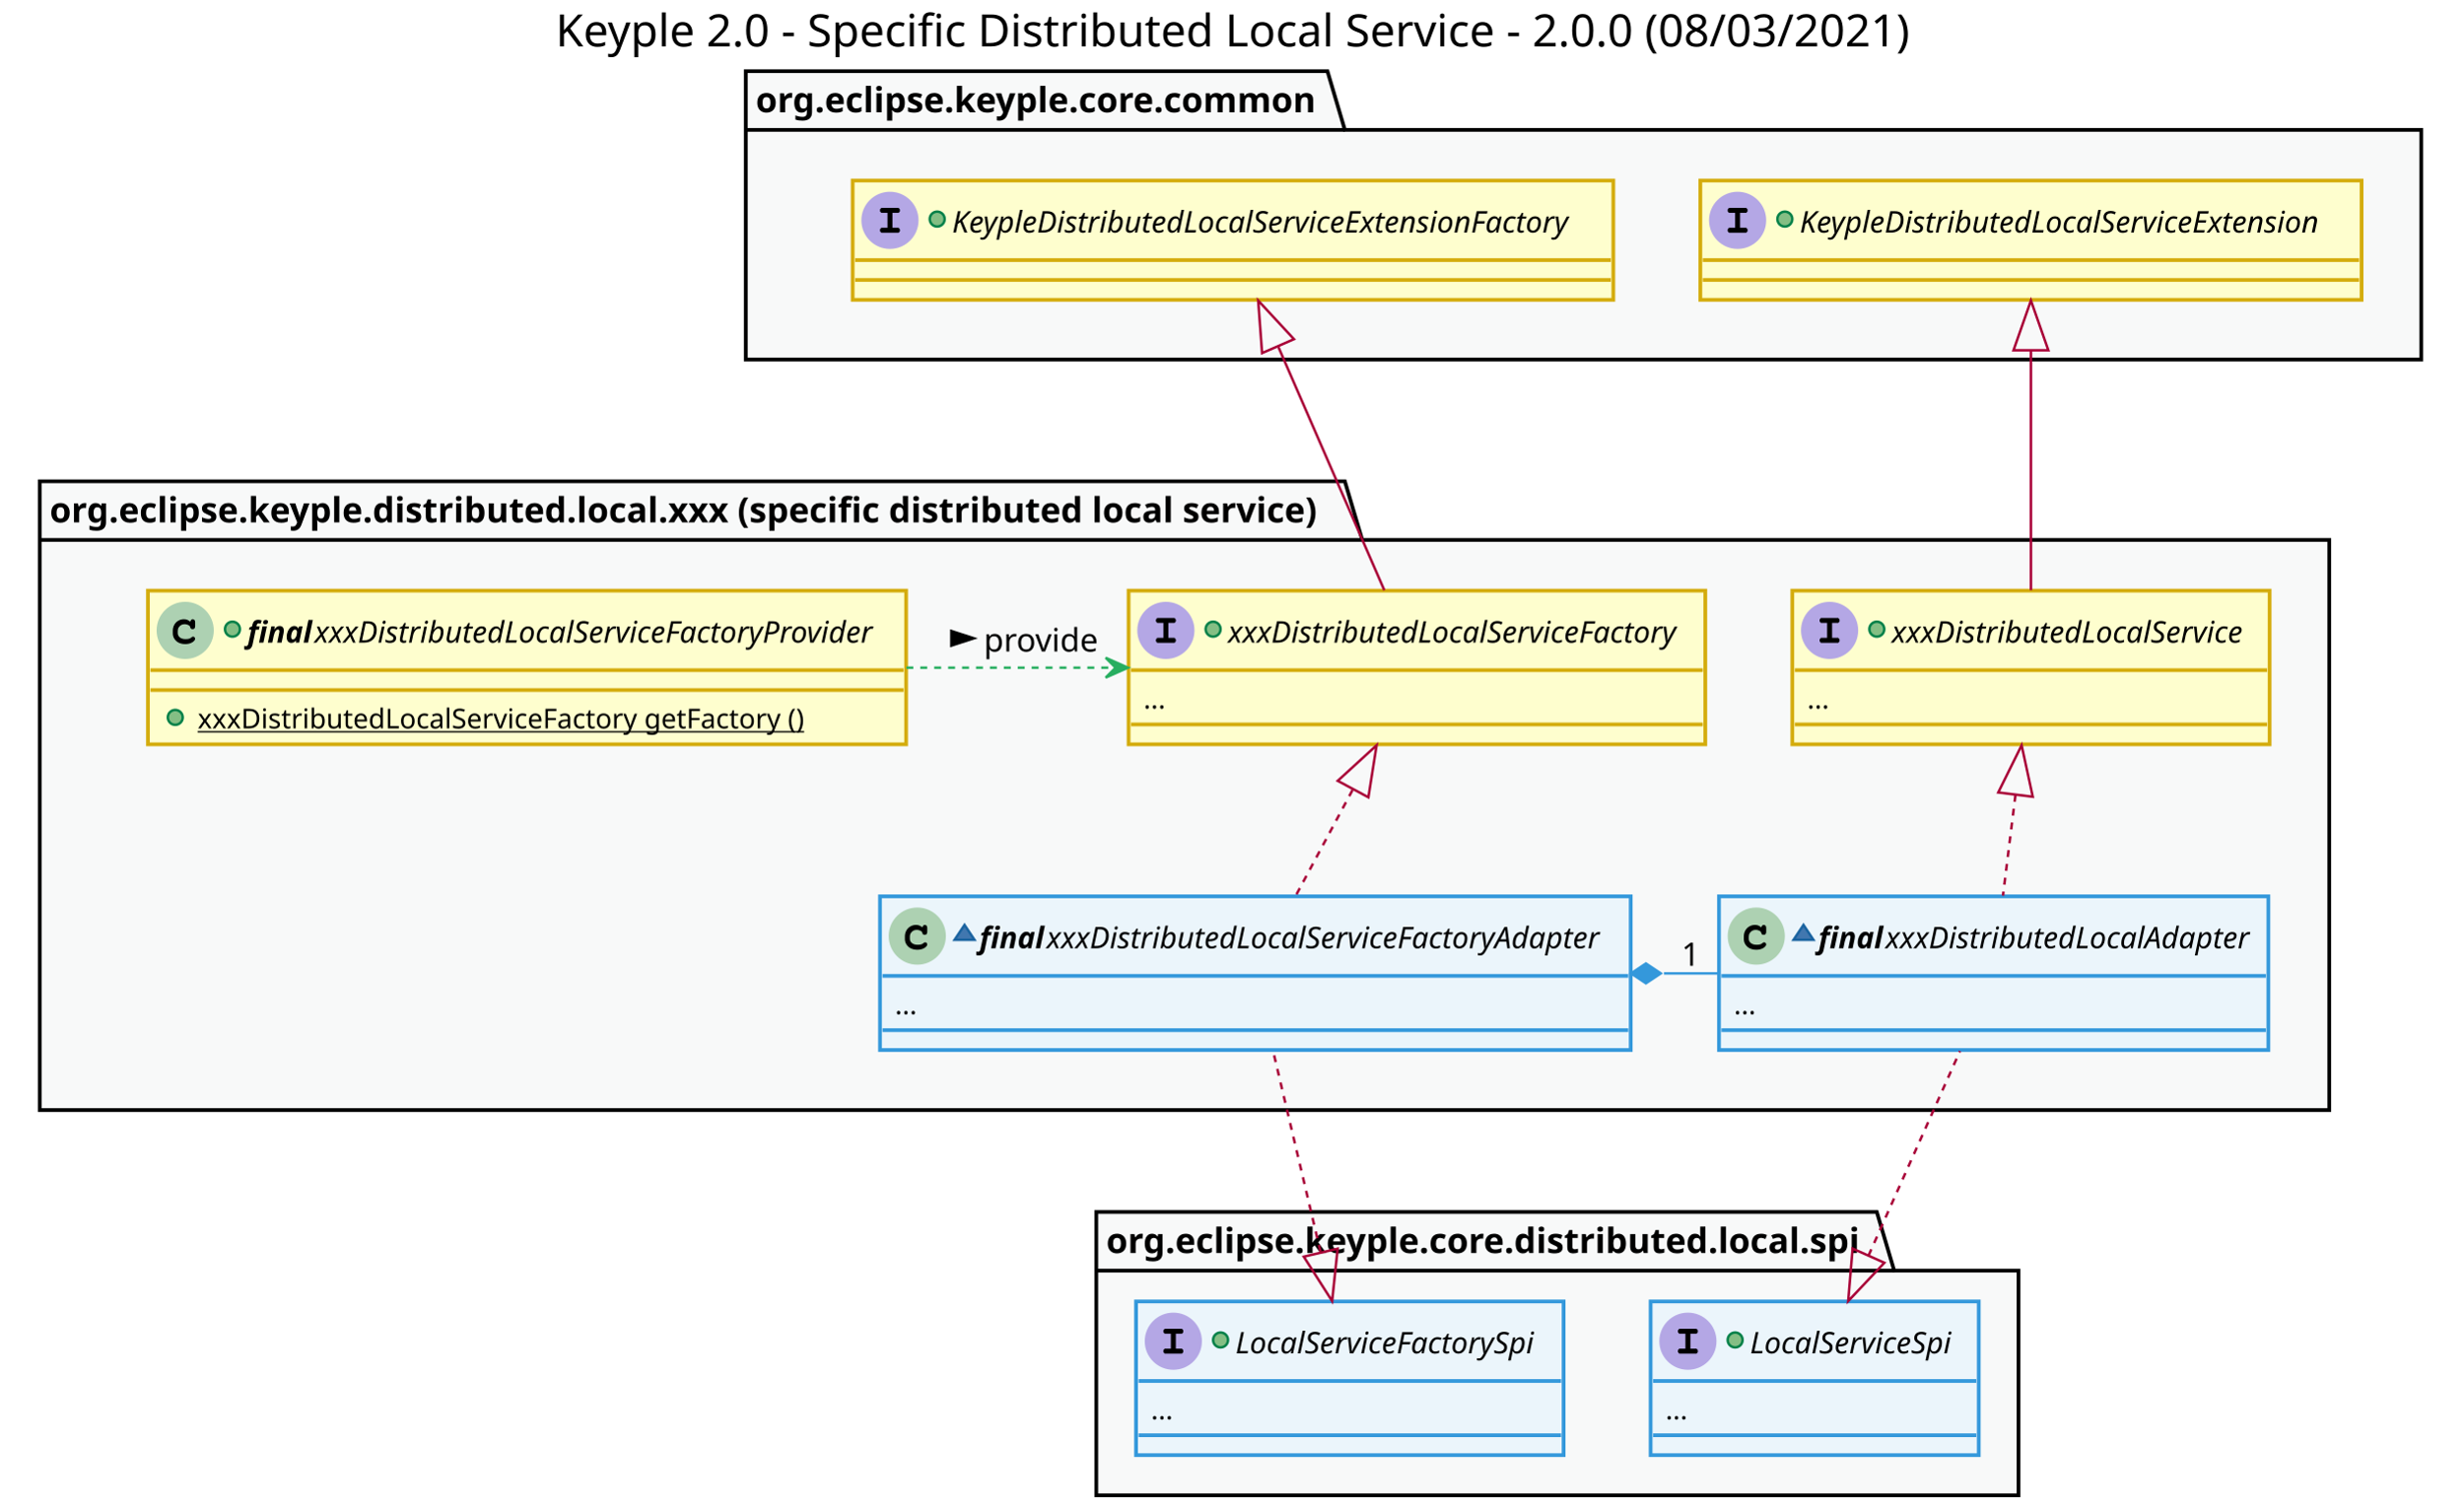
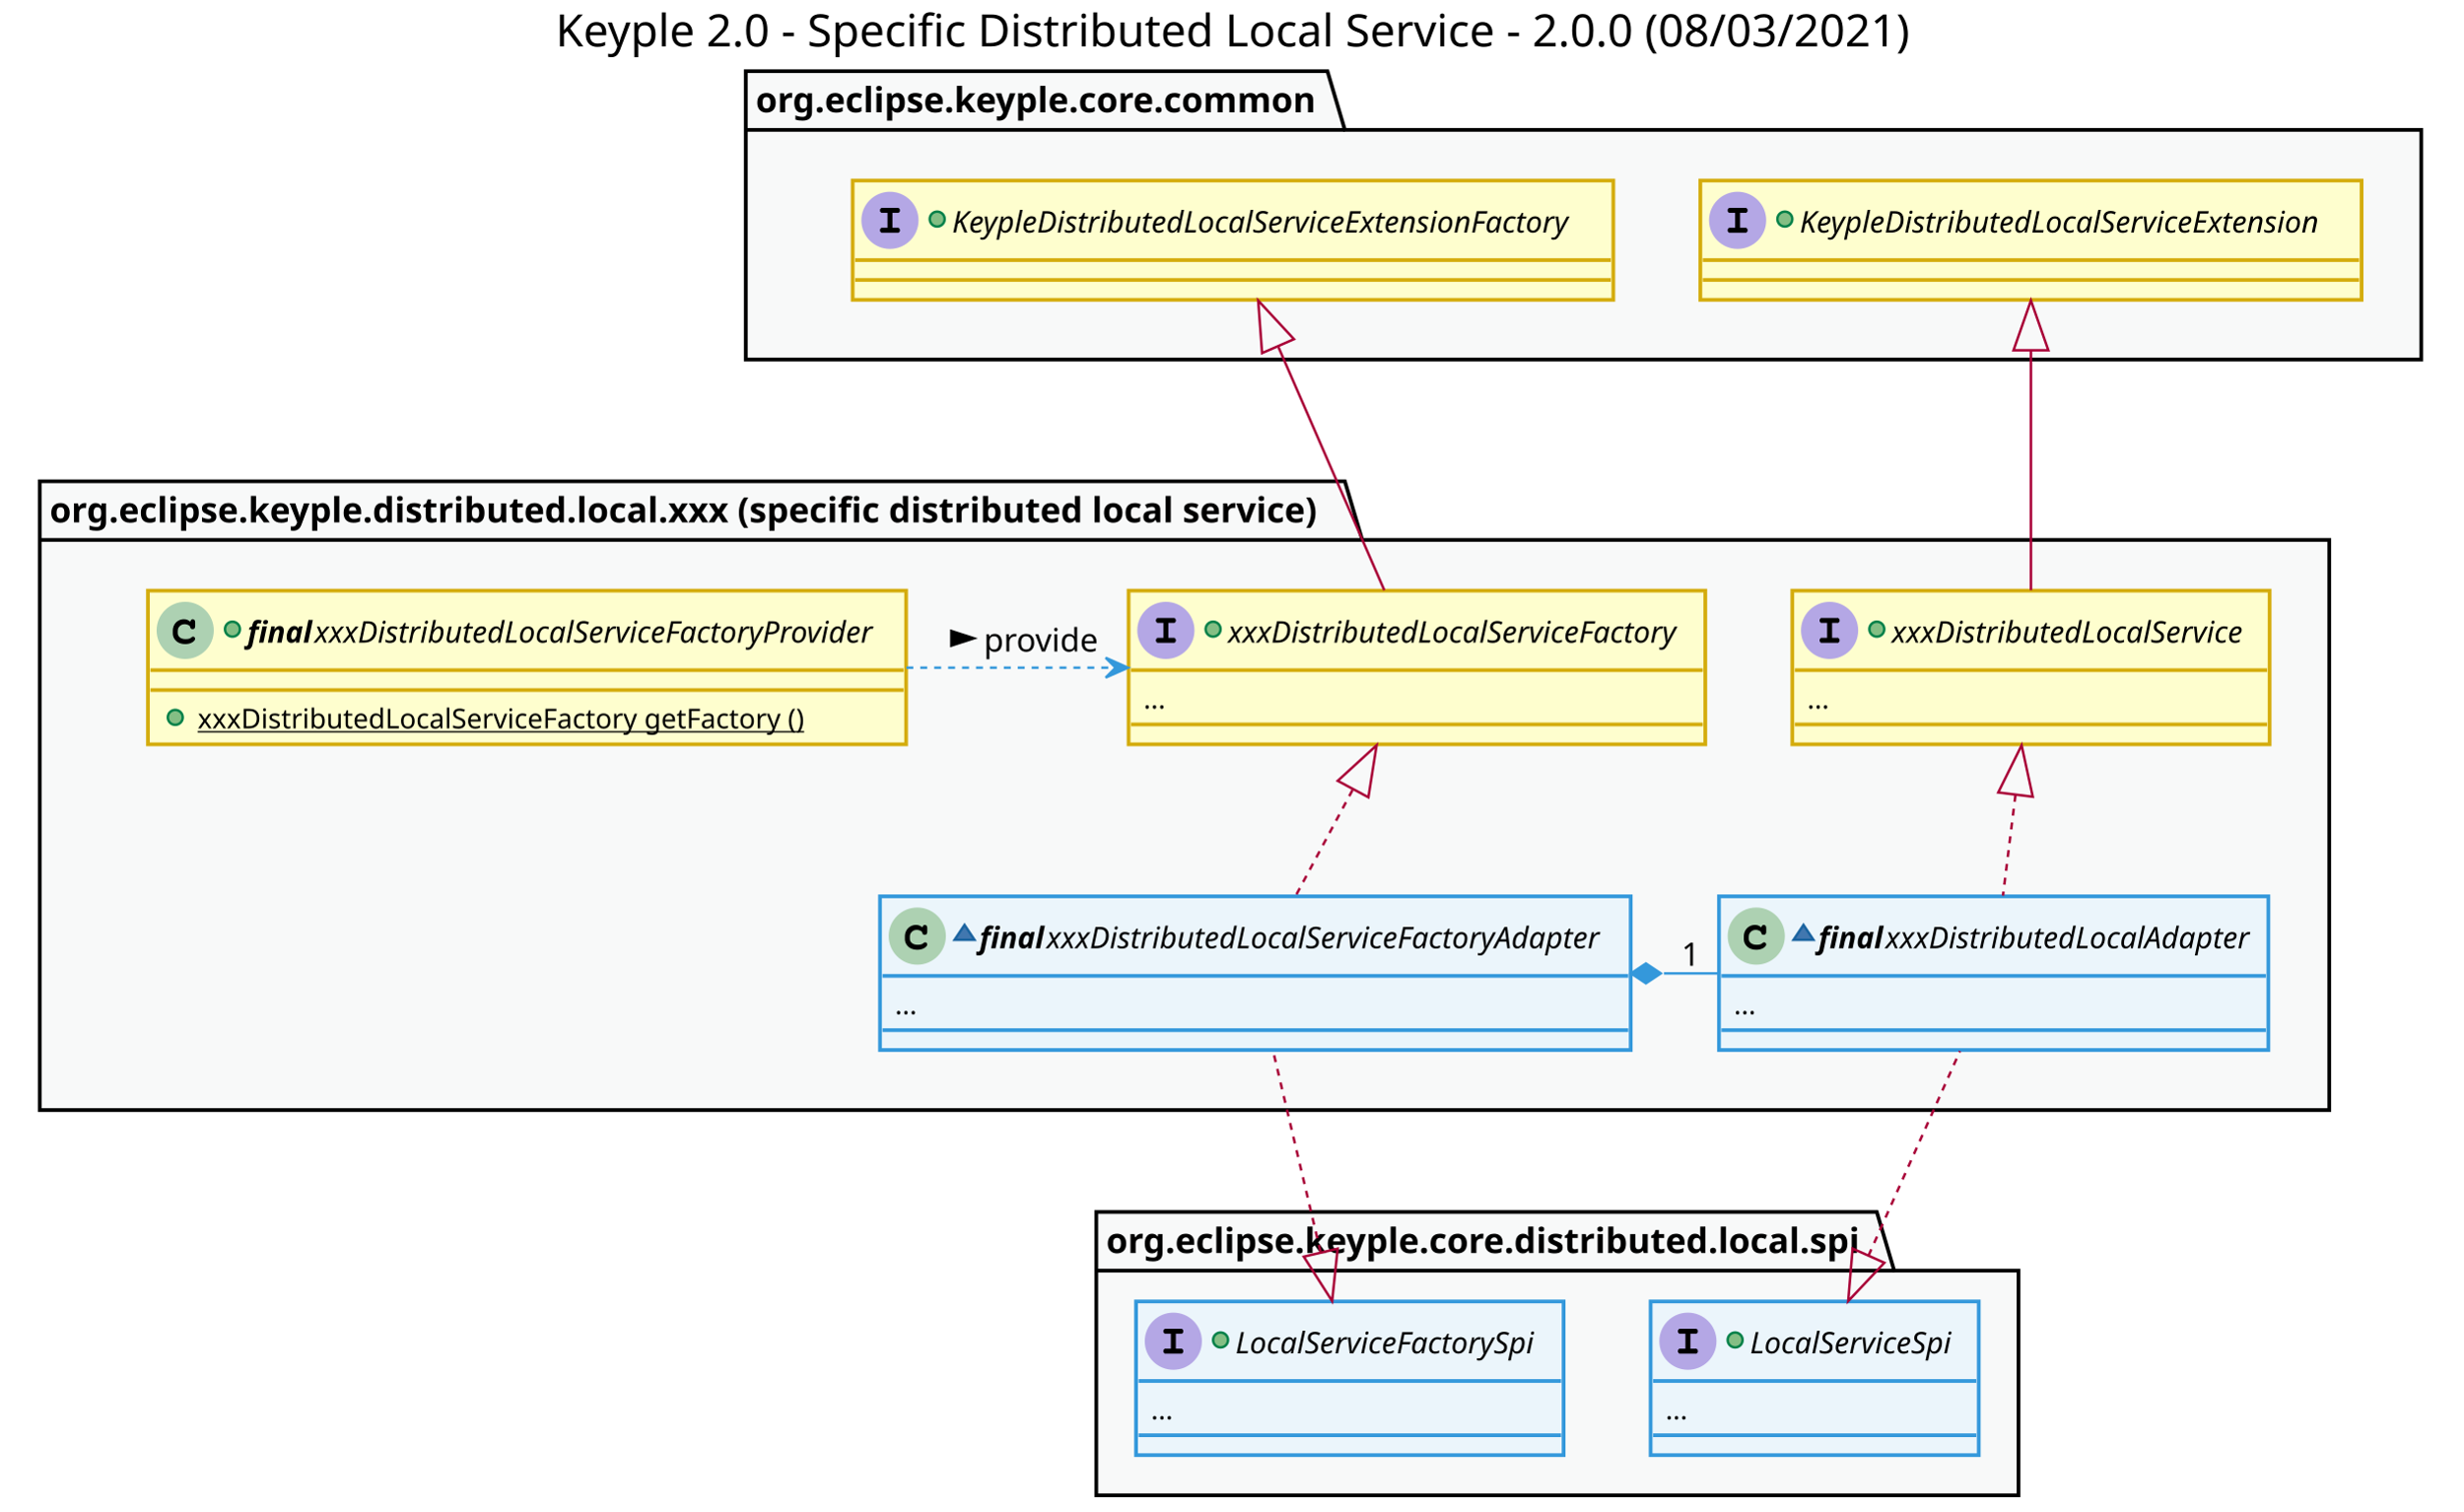
- <svg xmlns="http://www.w3.org/2000/svg" contentScriptType="application/ecmascript" contentStyleType="text/css" height="1520px" preserveAspectRatio="none" style="width:2477px;height:1520px;" version="1.1" viewBox="0 0 2477 1520" width="2477.5px" zoomAndPan="magnify">
+ <svg xmlns="http://www.w3.org/2000/svg" contentScriptType="application/ecmascript" contentStyleType="text/css" height="1520px" preserveAspectRatio="none" style="width:2477px;height:1520px;background:#FFFFFF;" version="1.1" viewBox="0 0 2477 1520" width="2477.5px" zoomAndPan="magnify">
  <defs />
  <g>
    <text fill="#000000" font-family="sans-serif" font-size="45" lengthAdjust="spacing" textLength="1327.5" x="558.75" y="46.714">Keyple 2.0 - Specific Distributed Local Service - 2.0.0 (08/03/2021)</text>
    <polygon fill="#F8F9F9" points="750,71.602,1335,71.602,1352.5,130.625,2435,130.625,2435,361.602,750,361.602,750,71.602" style="stroke:#000000;stroke-width:3.75;" />
    <line style="stroke:#000000;stroke-width:3.75;" x1="750" x2="1352.5" y1="130.625" y2="130.625" />
    <text fill="#000000" font-family="sans-serif" font-size="35" font-weight="bold" lengthAdjust="spacing" textLength="570" x="760" y="112.935">org.eclipse.keyple.core.common</text>
    <polygon fill="#F8F9F9" points="1102.5,1219.102,1887.5,1219.102,1905,1278.125,2030,1278.125,2030,1504.102,1102.5,1504.102,1102.5,1219.102" style="stroke:#000000;stroke-width:3.75;" />
    <line style="stroke:#000000;stroke-width:3.75;" x1="1102.5" x2="1905" y1="1278.125" y2="1278.125" />
    <text fill="#000000" font-family="sans-serif" font-size="35" font-weight="bold" lengthAdjust="spacing" textLength="770" x="1112.5" y="1260.435">org.eclipse.keyple.core.distributed.local.spi</text>
    <polygon fill="#F8F9F9" points="40,484.102,1352.5,484.102,1370,543.125,2342.5,543.125,2342.5,1116.602,40,1116.602,40,484.102" style="stroke:#000000;stroke-width:3.75;" />
    <line style="stroke:#000000;stroke-width:3.75;" x1="40" x2="1370" y1="543.125" y2="543.125" />
    <text fill="#000000" font-family="sans-serif" font-size="35" font-weight="bold" lengthAdjust="spacing" textLength="1297.5" x="50" y="525.435">org.eclipse.keyple.distributed.local.xxx (specific distributed local service)</text>
    <rect codeLine="48" fill="#FEFECE" height="120" id="KeypleDistributedLocalServiceExtensionFactory" style="stroke:#D4AC0D;stroke-width:3.75;" width="765" x="857.5" y="181.602" />
    <ellipse cx="895" cy="221.602" fill="#B4A7E5" rx="27.5" ry="27.5" style="stroke:#B4A7E5;stroke-width:2.5;" />
    <path d="M897.5,214.102 L897.5,229.102 L902.5,229.102 L903.711,229.102 L905,230.664 L905,231.602 L905,232.539 L903.711,234.102 L902.5,234.102 L887.5,234.102 L886.289,234.102 L885,232.539 L885,231.602 L885,230.664 L886.289,229.102 L887.5,229.102 L892.5,229.102 L892.5,214.102 L887.5,214.102 L886.289,214.102 L885,212.539 L885,211.602 L885,210.664 L886.289,209.102 L887.5,209.102 L902.5,209.102 L903.711,209.102 L905,210.664 L905,211.602 L905,212.539 L903.711,214.102 L902.5,214.102 L897.5,214.102 Z " fill="#000000" />
    <ellipse cx="942.5" cy="220.352" fill="#84BE84" rx="7.5" ry="7.5" style="stroke:#038048;stroke-width:2.5;" />
    <text fill="#000000" font-family="sans-serif" font-size="30" font-style="italic" lengthAdjust="spacing" textLength="657.5" x="957.5" y="233.877">KeypleDistributedLocalServiceExtensionFactory</text>
    <line style="stroke:#D4AC0D;stroke-width:3.75;" x1="860" x2="1620" y1="261.602" y2="261.602" />
    <line style="stroke:#D4AC0D;stroke-width:3.75;" x1="860" x2="1620" y1="281.602" y2="281.602" />
    <rect codeLine="50" fill="#FEFECE" height="120" id="KeypleDistributedLocalServiceExtension" style="stroke:#D4AC0D;stroke-width:3.75;" width="665" x="1710" y="181.602" />
    <ellipse cx="1747.5" cy="221.602" fill="#B4A7E5" rx="27.5" ry="27.5" style="stroke:#B4A7E5;stroke-width:2.5;" />
    <path d="M1750,214.102 L1750,229.102 L1755,229.102 L1756.211,229.102 L1757.5,230.664 L1757.5,231.602 L1757.5,232.539 L1756.211,234.102 L1755,234.102 L1740,234.102 L1738.789,234.102 L1737.5,232.539 L1737.5,231.602 L1737.5,230.664 L1738.789,229.102 L1740,229.102 L1745,229.102 L1745,214.102 L1740,214.102 L1738.789,214.102 L1737.5,212.539 L1737.5,211.602 L1737.5,210.664 L1738.789,209.102 L1740,209.102 L1755,209.102 L1756.211,209.102 L1757.5,210.664 L1757.5,211.602 L1757.5,212.539 L1756.211,214.102 L1755,214.102 L1750,214.102 Z " fill="#000000" />
    <ellipse cx="1795" cy="220.352" fill="#84BE84" rx="7.5" ry="7.5" style="stroke:#038048;stroke-width:2.5;" />
    <text fill="#000000" font-family="sans-serif" font-size="30" font-style="italic" lengthAdjust="spacing" textLength="557.5" x="1810" y="233.877">KeypleDistributedLocalServiceExtension</text>
    <line style="stroke:#D4AC0D;stroke-width:3.75;" x1="1712.5" x2="2372.5" y1="261.602" y2="261.602" />
    <line style="stroke:#D4AC0D;stroke-width:3.75;" x1="1712.5" x2="2372.5" y1="281.602" y2="281.602" />
    <rect codeLine="101" fill="#EBF5FB" height="154.59" id="LocalServiceFactorySpi" style="stroke:#3498DB;stroke-width:3.75;" width="430" x="1142.5" y="1309.102" />
    <ellipse cx="1180" cy="1349.102" fill="#B4A7E5" rx="27.5" ry="27.5" style="stroke:#B4A7E5;stroke-width:2.5;" />
    <path d="M1182.5,1341.602 L1182.5,1356.602 L1187.5,1356.602 L1188.711,1356.602 L1190,1358.164 L1190,1359.102 L1190,1360.039 L1188.711,1361.602 L1187.5,1361.602 L1172.5,1361.602 L1171.289,1361.602 L1170,1360.039 L1170,1359.102 L1170,1358.164 L1171.289,1356.602 L1172.5,1356.602 L1177.5,1356.602 L1177.5,1341.602 L1172.5,1341.602 L1171.289,1341.602 L1170,1340.039 L1170,1339.102 L1170,1338.164 L1171.289,1336.602 L1172.5,1336.602 L1187.5,1336.602 L1188.711,1336.602 L1190,1338.164 L1190,1339.102 L1190,1340.039 L1188.711,1341.602 L1187.5,1341.602 L1182.5,1341.602 Z " fill="#000000" />
    <ellipse cx="1227.5" cy="1347.852" fill="#84BE84" rx="7.5" ry="7.5" style="stroke:#038048;stroke-width:2.5;" />
    <text fill="#000000" font-family="sans-serif" font-size="30" font-style="italic" lengthAdjust="spacing" textLength="322.5" x="1242.5" y="1361.377">LocalServiceFactorySpi</text>
    <line style="stroke:#3498DB;stroke-width:3.75;" x1="1145" x2="1570" y1="1389.102" y2="1389.102" />
    <text fill="#000000" font-family="sans-serif" font-size="27.5" lengthAdjust="spacing" textLength="22.5" x="1157.5" y="1427.649">...</text>
    <line style="stroke:#3498DB;stroke-width:3.75;" x1="1145" x2="1570" y1="1443.691" y2="1443.691" />
    <rect codeLine="102" fill="#EBF5FB" height="154.59" id="LocalServiceSpi" style="stroke:#3498DB;stroke-width:3.75;" width="330" x="1660" y="1309.102" />
    <ellipse cx="1697.5" cy="1349.102" fill="#B4A7E5" rx="27.5" ry="27.5" style="stroke:#B4A7E5;stroke-width:2.5;" />
    <path d="M1700,1341.602 L1700,1356.602 L1705,1356.602 L1706.211,1356.602 L1707.5,1358.164 L1707.5,1359.102 L1707.5,1360.039 L1706.211,1361.602 L1705,1361.602 L1690,1361.602 L1688.789,1361.602 L1687.5,1360.039 L1687.5,1359.102 L1687.5,1358.164 L1688.789,1356.602 L1690,1356.602 L1695,1356.602 L1695,1341.602 L1690,1341.602 L1688.789,1341.602 L1687.5,1340.039 L1687.5,1339.102 L1687.5,1338.164 L1688.789,1336.602 L1690,1336.602 L1705,1336.602 L1706.211,1336.602 L1707.5,1338.164 L1707.5,1339.102 L1707.5,1340.039 L1706.211,1341.602 L1705,1341.602 L1700,1341.602 Z " fill="#000000" />
    <ellipse cx="1745" cy="1347.852" fill="#84BE84" rx="7.5" ry="7.5" style="stroke:#038048;stroke-width:2.5;" />
    <text fill="#000000" font-family="sans-serif" font-size="30" font-style="italic" lengthAdjust="spacing" textLength="222.5" x="1760" y="1361.377">LocalServiceSpi</text>
    <line style="stroke:#3498DB;stroke-width:3.75;" x1="1662.5" x2="1987.5" y1="1389.102" y2="1389.102" />
    <text fill="#000000" font-family="sans-serif" font-size="27.5" lengthAdjust="spacing" textLength="22.5" x="1675" y="1427.649">...</text>
    <line style="stroke:#3498DB;stroke-width:3.75;" x1="1662.5" x2="1987.5" y1="1443.691" y2="1443.691" />
    <rect codeLine="64" fill="#FEFECE" height="154.59" id="xxxDistributedLocalServiceFactoryProvider" style="stroke:#D4AC0D;stroke-width:3.75;" width="762.5" x="148.75" y="594.102" />
    <ellipse cx="186.25" cy="634.102" fill="#ADD1B2" rx="27.5" ry="27.5" style="stroke:#ADD1B2;stroke-width:2.5;" />
    <path d="M191.25,625.352 Q191.758,624.102 192.344,623.477 Q192.93,622.852 193.594,622.852 Q194.766,622.852 195.508,623.555 Q196.25,624.258 196.25,625.898 L196.25,629.805 Q196.25,631.445 195.547,632.148 Q194.844,632.852 193.75,632.852 Q192.773,632.852 192.148,632.422 Q191.523,631.992 191.25,630.859 Q191.133,630.078 190.703,629.648 Q189.922,628.828 188.516,628.359 Q187.109,627.852 185.703,627.852 Q183.945,627.852 182.461,628.555 Q181.016,629.258 179.883,630.82 Q178.75,632.383 178.75,634.531 L178.75,636.836 Q178.75,639.414 180.859,641.133 Q182.969,642.852 186.719,642.852 Q188.945,642.852 190.508,642.344 Q191.406,642.07 192.422,641.172 Q193.086,640.664 193.438,640.508 Q193.789,640.352 194.219,640.352 Q195.039,640.352 195.625,641.016 Q196.25,641.641 196.25,642.539 Q196.25,643.398 195.391,644.414 Q194.141,645.898 192.148,646.719 Q189.531,647.852 186.328,647.852 Q182.578,647.852 179.57,646.367 Q177.148,645.195 175.43,642.656 Q173.75,640.117 173.75,637.109 L173.75,634.375 Q173.75,631.25 175.234,628.516 Q176.758,625.781 179.375,624.336 Q182.031,622.852 185,622.852 Q186.797,622.852 188.359,623.477 Q189.922,624.102 191.25,625.352 Z " fill="#000000" />
    <ellipse cx="233.75" cy="632.852" fill="#84BE84" rx="7.5" ry="7.5" style="stroke:#038048;stroke-width:2.5;" />
    <text fill="#000000" font-family="sans-serif" font-size="30" font-style="italic" font-weight="bold" lengthAdjust="spacing" textLength="60" x="248.75" y="646.377">final</text>
    <text fill="#000000" font-family="sans-serif" font-size="30" font-style="italic" lengthAdjust="spacing" textLength="587.5" x="316.25" y="646.377">xxxDistributedLocalServiceFactoryProvider</text>
    <line style="stroke:#D4AC0D;stroke-width:3.75;" x1="151.25" x2="908.75" y1="674.102" y2="674.102" />
    <line style="stroke:#D4AC0D;stroke-width:3.75;" x1="151.25" x2="908.75" y1="694.102" y2="694.102" />
    <ellipse cx="176.25" cy="721.602" fill="#84BE84" rx="7.5" ry="7.5" style="stroke:#038048;stroke-width:2.5;" />
    <text fill="#000000" font-family="sans-serif" font-size="27.5" lengthAdjust="spacing" text-decoration="underline" textLength="587.5" x="198.75" y="732.649">xxxDistributedLocalServiceFactory getFactory ()</text>
    <rect codeLine="67" fill="#FEFECE" height="154.59" id="xxxDistributedLocalServiceFactory" style="stroke:#D4AC0D;stroke-width:3.75;" width="580" x="1135" y="594.102" />
    <ellipse cx="1172.5" cy="634.102" fill="#B4A7E5" rx="27.5" ry="27.5" style="stroke:#B4A7E5;stroke-width:2.5;" />
    <path d="M1175,626.602 L1175,641.602 L1180,641.602 L1181.211,641.602 L1182.5,643.164 L1182.5,644.102 L1182.5,645.039 L1181.211,646.602 L1180,646.602 L1165,646.602 L1163.789,646.602 L1162.5,645.039 L1162.5,644.102 L1162.5,643.164 L1163.789,641.602 L1165,641.602 L1170,641.602 L1170,626.602 L1165,626.602 L1163.789,626.602 L1162.5,625.039 L1162.5,624.102 L1162.5,623.164 L1163.789,621.602 L1165,621.602 L1180,621.602 L1181.211,621.602 L1182.5,623.164 L1182.5,624.102 L1182.5,625.039 L1181.211,626.602 L1180,626.602 L1175,626.602 Z " fill="#000000" />
    <ellipse cx="1220" cy="632.852" fill="#84BE84" rx="7.5" ry="7.5" style="stroke:#038048;stroke-width:2.5;" />
    <text fill="#000000" font-family="sans-serif" font-size="30" font-style="italic" lengthAdjust="spacing" textLength="472.5" x="1235" y="646.377">xxxDistributedLocalServiceFactory</text>
    <line style="stroke:#D4AC0D;stroke-width:3.75;" x1="1137.5" x2="1712.5" y1="674.102" y2="674.102" />
    <text fill="#000000" font-family="sans-serif" font-size="27.5" lengthAdjust="spacing" textLength="22.5" x="1150" y="712.649">...</text>
    <line style="stroke:#D4AC0D;stroke-width:3.75;" x1="1137.5" x2="1712.5" y1="728.691" y2="728.691" />
    <rect codeLine="70" fill="#FEFECE" height="154.59" id="xxxDistributedLocalService" style="stroke:#D4AC0D;stroke-width:3.75;" width="480" x="1802.5" y="594.102" />
    <ellipse cx="1840" cy="634.102" fill="#B4A7E5" rx="27.5" ry="27.5" style="stroke:#B4A7E5;stroke-width:2.5;" />
    <path d="M1842.5,626.602 L1842.5,641.602 L1847.5,641.602 L1848.711,641.602 L1850,643.164 L1850,644.102 L1850,645.039 L1848.711,646.602 L1847.5,646.602 L1832.5,646.602 L1831.289,646.602 L1830,645.039 L1830,644.102 L1830,643.164 L1831.289,641.602 L1832.5,641.602 L1837.5,641.602 L1837.5,626.602 L1832.5,626.602 L1831.289,626.602 L1830,625.039 L1830,624.102 L1830,623.164 L1831.289,621.602 L1832.5,621.602 L1847.5,621.602 L1848.711,621.602 L1850,623.164 L1850,624.102 L1850,625.039 L1848.711,626.602 L1847.5,626.602 L1842.5,626.602 Z " fill="#000000" />
    <ellipse cx="1887.5" cy="632.852" fill="#84BE84" rx="7.5" ry="7.5" style="stroke:#038048;stroke-width:2.5;" />
    <text fill="#000000" font-family="sans-serif" font-size="30" font-style="italic" lengthAdjust="spacing" textLength="372.5" x="1902.5" y="646.377">xxxDistributedLocalService</text>
    <line style="stroke:#D4AC0D;stroke-width:3.75;" x1="1805" x2="2280" y1="674.102" y2="674.102" />
    <text fill="#000000" font-family="sans-serif" font-size="27.5" lengthAdjust="spacing" textLength="22.5" x="1817.5" y="712.649">...</text>
    <line style="stroke:#D4AC0D;stroke-width:3.75;" x1="1805" x2="2280" y1="728.691" y2="728.691" />
    <rect codeLine="100" fill="#EBF5FB" height="154.59" id="xxxDistributedLocalServiceFactoryAdapter" style="stroke:#3498DB;stroke-width:3.75;" width="755" x="885" y="901.602" />
    <ellipse cx="922.5" cy="941.602" fill="#ADD1B2" rx="27.5" ry="27.5" style="stroke:#ADD1B2;stroke-width:2.5;" />
    <path d="M927.5,932.852 Q928.008,931.602 928.594,930.977 Q929.18,930.352 929.844,930.352 Q931.016,930.352 931.758,931.055 Q932.5,931.758 932.5,933.398 L932.5,937.305 Q932.5,938.945 931.797,939.648 Q931.094,940.352 930,940.352 Q929.023,940.352 928.398,939.922 Q927.773,939.492 927.5,938.359 Q927.383,937.578 926.953,937.148 Q926.172,936.328 924.766,935.859 Q923.359,935.352 921.953,935.352 Q920.195,935.352 918.711,936.055 Q917.266,936.758 916.133,938.32 Q915,939.883 915,942.031 L915,944.336 Q915,946.914 917.109,948.633 Q919.219,950.352 922.969,950.352 Q925.195,950.352 926.758,949.844 Q927.656,949.57 928.672,948.672 Q929.336,948.164 929.688,948.008 Q930.039,947.852 930.469,947.852 Q931.289,947.852 931.875,948.516 Q932.5,949.141 932.5,950.039 Q932.5,950.898 931.641,951.914 Q930.391,953.398 928.398,954.219 Q925.781,955.352 922.578,955.352 Q918.828,955.352 915.82,953.867 Q913.398,952.695 911.68,950.156 Q910,947.617 910,944.609 L910,941.875 Q910,938.75 911.484,936.016 Q913.008,933.281 915.625,931.836 Q918.281,930.352 921.25,930.352 Q923.047,930.352 924.609,930.977 Q926.172,931.602 927.5,932.852 Z " fill="#000000" />
    <polygon fill="#4177AF" points="970,930.352,960,945.352,980,945.352" style="stroke:#1963A0;stroke-width:2.5;" />
    <text fill="#000000" font-family="sans-serif" font-size="30" font-style="italic" font-weight="bold" lengthAdjust="spacing" textLength="60" x="985" y="953.877">final</text>
    <text fill="#000000" font-family="sans-serif" font-size="30" font-style="italic" lengthAdjust="spacing" textLength="580" x="1052.5" y="953.877">xxxDistributedLocalServiceFactoryAdapter</text>
    <line style="stroke:#3498DB;stroke-width:3.75;" x1="887.5" x2="1637.5" y1="981.602" y2="981.602" />
    <text fill="#000000" font-family="sans-serif" font-size="27.5" lengthAdjust="spacing" textLength="22.5" x="900" y="1020.149">...</text>
    <line style="stroke:#3498DB;stroke-width:3.75;" x1="887.5" x2="1637.5" y1="1036.191" y2="1036.191" />
    <rect codeLine="99" fill="#EBF5FB" height="154.59" id="xxxDistributedLocalAdapter" style="stroke:#3498DB;stroke-width:3.75;" width="552.5" x="1728.75" y="901.602" />
    <ellipse cx="1766.25" cy="941.602" fill="#ADD1B2" rx="27.5" ry="27.5" style="stroke:#ADD1B2;stroke-width:2.5;" />
    <path d="M1771.25,932.852 Q1771.758,931.602 1772.344,930.977 Q1772.93,930.352 1773.594,930.352 Q1774.766,930.352 1775.508,931.055 Q1776.25,931.758 1776.25,933.398 L1776.25,937.305 Q1776.25,938.945 1775.547,939.648 Q1774.844,940.352 1773.75,940.352 Q1772.773,940.352 1772.148,939.922 Q1771.523,939.492 1771.25,938.359 Q1771.133,937.578 1770.703,937.148 Q1769.922,936.328 1768.516,935.859 Q1767.109,935.352 1765.703,935.352 Q1763.945,935.352 1762.461,936.055 Q1761.016,936.758 1759.883,938.32 Q1758.75,939.883 1758.75,942.031 L1758.75,944.336 Q1758.75,946.914 1760.859,948.633 Q1762.969,950.352 1766.719,950.352 Q1768.945,950.352 1770.508,949.844 Q1771.406,949.57 1772.422,948.672 Q1773.086,948.164 1773.438,948.008 Q1773.789,947.852 1774.219,947.852 Q1775.039,947.852 1775.625,948.516 Q1776.25,949.141 1776.25,950.039 Q1776.25,950.898 1775.391,951.914 Q1774.141,953.398 1772.148,954.219 Q1769.531,955.352 1766.328,955.352 Q1762.578,955.352 1759.57,953.867 Q1757.148,952.695 1755.43,950.156 Q1753.75,947.617 1753.75,944.609 L1753.75,941.875 Q1753.75,938.75 1755.234,936.016 Q1756.758,933.281 1759.375,931.836 Q1762.031,930.352 1765,930.352 Q1766.797,930.352 1768.359,930.977 Q1769.922,931.602 1771.25,932.852 Z " fill="#000000" />
    <polygon fill="#4177AF" points="1813.75,930.352,1803.75,945.352,1823.75,945.352" style="stroke:#1963A0;stroke-width:2.5;" />
    <text fill="#000000" font-family="sans-serif" font-size="30" font-style="italic" font-weight="bold" lengthAdjust="spacing" textLength="60" x="1828.75" y="953.877">final</text>
    <text fill="#000000" font-family="sans-serif" font-size="30" font-style="italic" lengthAdjust="spacing" textLength="377.5" x="1896.25" y="953.877">xxxDistributedLocalAdapter</text>
    <line style="stroke:#3498DB;stroke-width:3.75;" x1="1731.25" x2="2278.75" y1="981.602" y2="981.602" />
    <text fill="#000000" font-family="sans-serif" font-size="27.5" lengthAdjust="spacing" textLength="22.5" x="1743.75" y="1020.149">...</text>
    <line style="stroke:#3498DB;stroke-width:3.75;" x1="1731.25" x2="2278.75" y1="1036.191" y2="1036.191" />
    <path d="M1285.695,349.079 C1318.73,424.967 1362.575,525.692 1392.182,593.712 " fill="none" id="KeypleDistributedLocalServiceExtensionFactory-backto-xxxDistributedLocalServiceFactory" style="stroke:#A80036;stroke-width:2.5;" />
    <polygon fill="none" points="1269.245,355.134,1265.335,302.304,1301.338,341.164,1269.245,355.134" style="stroke:#A80036;stroke-width:2.5;" />
    <path d="M2042.5,352.362 C2042.5,427.849 2042.5,526.669 2042.5,593.712 " fill="none" id="KeypleDistributedLocalServiceExtension-backto-xxxDistributedLocalService" style="stroke:#A80036;stroke-width:2.5;" />
    <polygon fill="none" points="2025,352.304,2042.5,302.304,2060,352.304,2025,352.304" style="stroke:#A80036;stroke-width:2.5;" />
    <path d="M1360.215,794.702 C1340.95,830.567 1320.395,868.829 1303.132,900.964 " fill="none" id="xxxDistributedLocalServiceFactory-backto-xxxDistributedLocalServiceFactoryAdapter" style="stroke:#A80036;stroke-width:2.5;stroke-dasharray:7.0,7.0;" />
    <polygon fill="none" points="1345.335,785.419,1384.412,749.654,1376.168,801.984,1345.335,785.419" style="stroke:#A80036;stroke-width:2.5;" />
    <path d="M1328.013,1259.164 C1312.412,1193.072 1293.77,1114.089 1280.37,1057.309 " fill="none" id="LocalServiceFactorySpi-backto-xxxDistributedLocalServiceFactoryAdapter" style="stroke:#A80036;stroke-width:2.5;stroke-dasharray:7.0,7.0;" />
    <polygon fill="none" points="1345.257,1256.052,1339.713,1308.734,1311.193,1264.092,1345.257,1256.052" style="stroke:#A80036;stroke-width:2.5;" />
    <path d="M2026.947,799.552 C2022.68,833.992 2018.18,870.274 2014.378,900.964 " fill="none" id="xxxDistributedLocalService-backto-xxxDistributedLocalAdapter" style="stroke:#A80036;stroke-width:2.5;stroke-dasharray:7.0,7.0;" />
    <polygon fill="none" points="2009.615,797.122,2033.135,749.654,2044.35,801.429,2009.615,797.122" style="stroke:#A80036;stroke-width:2.5;" />
    <path d="M1879.125,1263.074 C1909.027,1196.209 1945.247,1115.214 1971.142,1057.309 " fill="none" id="LocalServiceSpi-backto-xxxDistributedLocalAdapter" style="stroke:#A80036;stroke-width:2.5;stroke-dasharray:7.0,7.0;" />
    <polygon fill="none" points="1895.092,1270.234,1858.705,1308.734,1863.142,1255.947,1895.092,1270.234" style="stroke:#A80036;stroke-width:2.5;" />
-     <path codeLine="84" d="M911.508,671.602 C981.778,671.602 1054.27,671.602 1121.842,671.602 " fill="none" id="xxxDistributedLocalServiceFactoryProvider-to-xxxDistributedLocalServiceFactory" style="stroke:#27AE60;stroke-width:2.5;stroke-dasharray:7.0,7.0;" />
-     <polygon fill="#27AE60" points="1134.4,671.602,1111.9,661.602,1121.9,671.602,1111.9,681.602,1134.4,671.602" style="stroke:#27AE60;stroke-width:2.5;" />
+     <path codeLine="84" d="M911.508,671.602 C981.778,671.602 1054.27,671.602 1121.842,671.602 " fill="none" id="xxxDistributedLocalServiceFactoryProvider-to-xxxDistributedLocalServiceFactory" style="stroke:#3498DB;stroke-width:2.5;stroke-dasharray:7.0,7.0;" />
+     <polygon fill="#3498DB" points="1134.4,671.602,1111.9,661.602,1121.9,671.602,1111.9,681.602,1134.4,671.602" style="stroke:#3498DB;stroke-width:2.5;" />
    <polygon fill="#000000" points="979.375,642.041,956.762,634.694,956.762,649.388,979.375,642.041" style="stroke:#000000;stroke-width:2.5;" />
    <text fill="#000000" font-family="sans-serif" font-size="32.5" lengthAdjust="spacing" textLength="100" x="989.375" y="655.339">provide</text>
    <path codeLine="85" d="M1673.4,979.102 C1691.803,979.102 1710.205,979.102 1728.608,979.102 " fill="none" id="xxxDistributedLocalServiceFactoryAdapter-backto-xxxDistributedLocalAdapter" style="stroke:#3498DB;stroke-width:2.5;" />
    <polygon fill="#3498DB" points="1640.275,979.102,1655.275,989.102,1670.275,979.102,1655.275,969.102,1640.275,979.102" style="stroke:#3498DB;stroke-width:2.5;" />
    <text fill="#000000" font-family="sans-serif" font-size="32.5" lengthAdjust="spacing" textLength="17.5" x="1691.058" y="971.478">1</text>
  </g>
</svg>
